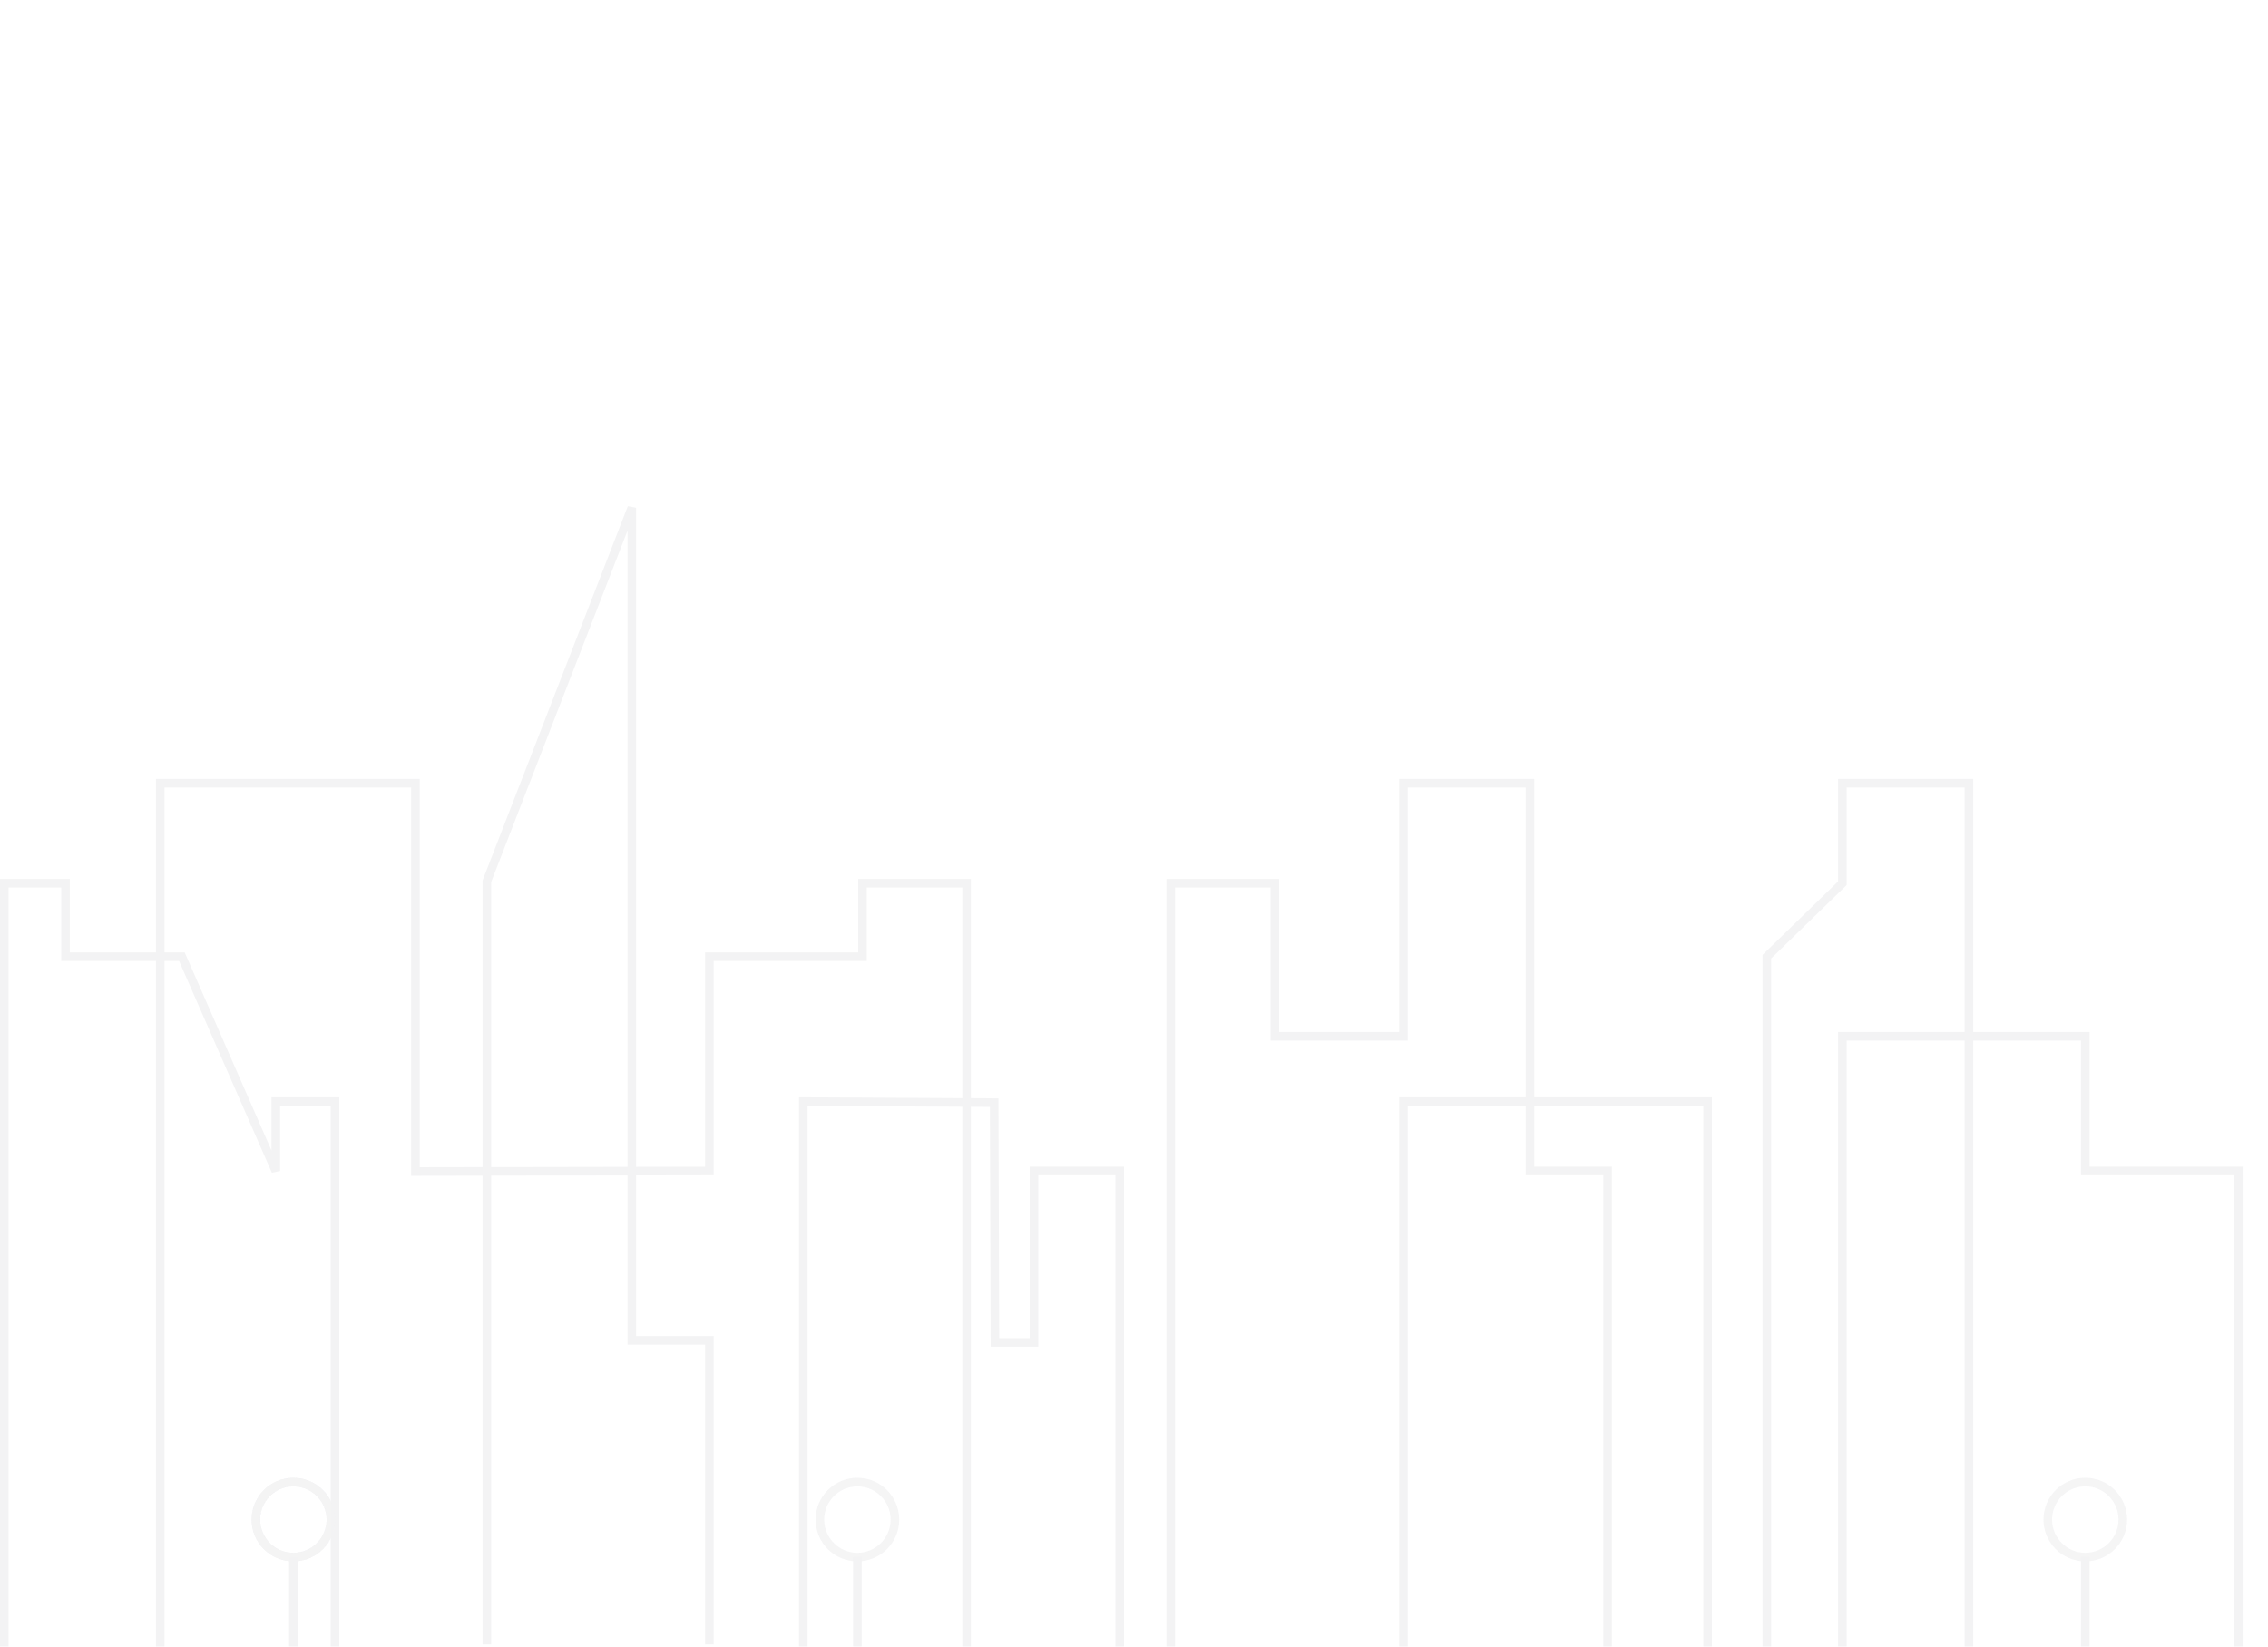
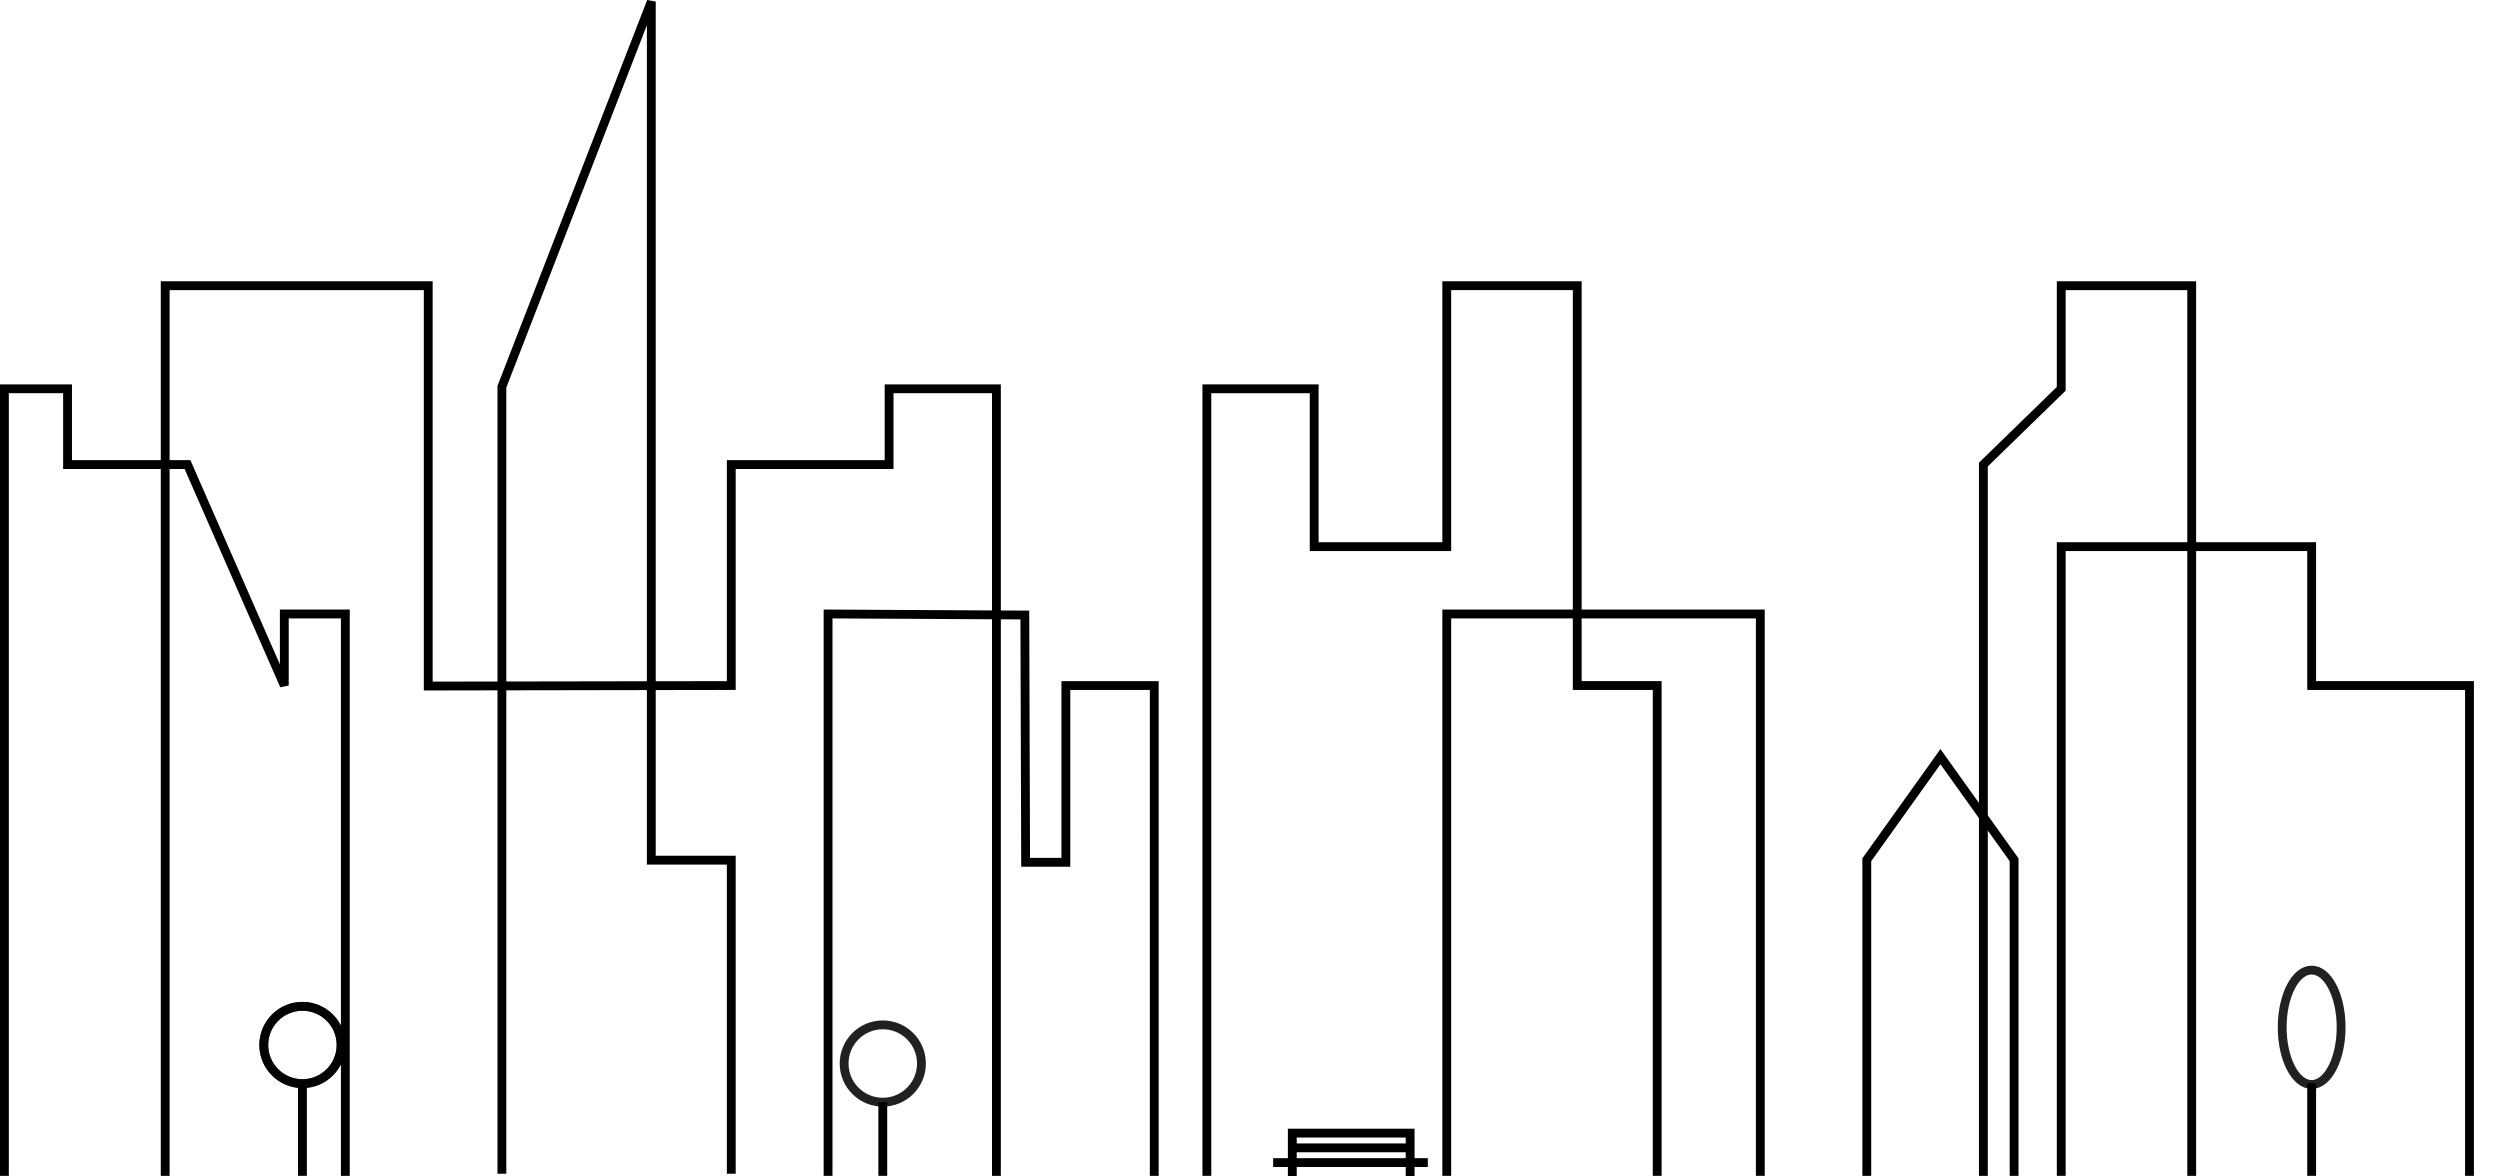
- <svg xmlns="http://www.w3.org/2000/svg" width="447.928mm" height="325.278mm" viewBox="0 0 1587.145 1152.559" id="svg2" version="1.1">
+ <svg xmlns="http://www.w3.org/2000/svg" width="478.972mm" height="225.278mm" viewBox="0 0 1697.145 798.228" id="svg2" version="1.1">
  <defs id="defs4" />
-   <g id="layer1" transform="translate(849.2857,100.1964)">
-     <path style="fill:none;fill-rule:evenodd;stroke:#f3f3f4;stroke-width:6;stroke-linecap:butt;stroke-linejoin:miter;stroke-miterlimit:4;stroke-dasharray:none;stroke-opacity:1" d="m -737.143,1052.362 0,-604.286 178.571,0 0,271.786 205.714,-0.357 0,-150 107.143,0 0,-51.429 72.857,0 0,534.286 m 142.857,0 0,-534.286 72.857,0 0,107.143 90,0 0,-177.143 88.571,0 0,271.429 54.286,0 0,332.857 m 164.286,0 0,-427.143 170,0 0,94.286 107.143,0 0,332.857" id="path4178" />
-     <path style="fill:none;fill-rule:evenodd;stroke:#f3f3f4;stroke-width:6;stroke-linecap:butt;stroke-linejoin:miter;stroke-miterlimit:4;stroke-dasharray:none;stroke-opacity:1" d="m -287.143,1052.362 0,-381.429 133.571,0.714 0.536,167.857 27.321,0 0,-120 60,0 0,332.857" id="path4186" />
-     <path style="fill:none;fill-rule:evenodd;stroke:#f3f3f4;stroke-width:6;stroke-linecap:butt;stroke-linejoin:miter;stroke-miterlimit:4;stroke-dasharray:none;stroke-opacity:1" d="m 132.857,1052.362 0,-381.429 212.857,0 0,381.429" id="path4198" />
-     <path style="fill:none;fill-rule:evenodd;stroke:#f3f3f4;stroke-width:6;stroke-linecap:butt;stroke-linejoin:miter;stroke-miterlimit:4;stroke-dasharray:none;stroke-opacity:1" d="m -846.286,1052.362 0,-534.286 42.857,0 0,51.429 81.429,0 65.714,150 0,-48.571 41.429,0 0,381.429" id="path4208" />
-     <path style="fill:none;fill-rule:evenodd;stroke:#f3f3f4;stroke-width:6;stroke-linecap:butt;stroke-linejoin:miter;stroke-miterlimit:4;stroke-dasharray:none;stroke-opacity:1" d="m -508.571,1050.934 0,-534.286 101.429,-261.429 0,582.857 54.286,0 0,212.857" id="path4216" />
-     <path style="fill:none;fill-rule:evenodd;stroke:#f3f3f4;stroke-width:6;stroke-linecap:butt;stroke-linejoin:miter;stroke-miterlimit:4;stroke-dasharray:none;stroke-opacity:1" d="m 387.143,1052.362 0,-482.857 L 440,518.076 l 0,-70 88.571,0 0,604.286" id="path4222" />
-     <circle transform="scale(1,-1)" r="26.25" cy="-963.527" cx="-643.972" id="circle4246" style="opacity:0.87;fill:none;fill-opacity:1;stroke:#f3f3f4;stroke-width:6;stroke-miterlimit:4;stroke-dasharray:none;stroke-opacity:1" />
-     <circle style="opacity:0.87;fill:none;fill-opacity:1;stroke:#f3f3f4;stroke-width:6;stroke-miterlimit:4;stroke-dasharray:none;stroke-opacity:1" id="circle4283" cx="-643.972" cy="-963.527" r="26.25" transform="scale(1,-1)" />
-     <circle transform="matrix(1,0,0,-1,5.2713581e-6,-5.6003273e-8)" r="26.25" cy="-963.527" cx="610" id="circle4285" style="opacity:0.87;fill:none;fill-opacity:1;stroke:#f3f3f4;stroke-width:6;stroke-miterlimit:4;stroke-dasharray:none;stroke-opacity:1" />
-     <circle style="opacity:0.87;fill:none;fill-opacity:1;stroke:#f3f3f4;stroke-width:6;stroke-miterlimit:4;stroke-dasharray:none;stroke-opacity:1" id="circle4287" cx="-249.286" cy="-963.527" r="26.25" transform="scale(1,-1)" />
-     <path style="fill:none;fill-rule:evenodd;stroke:#f3f3f4;stroke-width:6;stroke-linecap:butt;stroke-linejoin:miter;stroke-miterlimit:4;stroke-dasharray:none;stroke-opacity:1" d="m -643.972,989.985 0,62.377" id="path4293" />
-     <path style="fill:none;fill-rule:evenodd;stroke:#f3f3f4;stroke-width:6;stroke-linecap:butt;stroke-linejoin:miter;stroke-miterlimit:4;stroke-dasharray:none;stroke-opacity:1" d="m -249.286,989.48 0,62.882" id="path4295" />
-     <path style="fill:none;fill-rule:evenodd;stroke:#f3f3f4;stroke-width:6;stroke-linecap:butt;stroke-linejoin:miter;stroke-miterlimit:4;stroke-dasharray:none;stroke-opacity:1" d="m 610,989.48 0,62.882" id="path4297" />
+   <g id="layer1" transform="translate(849.2857,-254.1343)">
+     <path style="fill:none;fill-rule:evenodd;stroke:#000000;stroke-width:6;stroke-linecap:butt;stroke-linejoin:miter;stroke-miterlimit:4;stroke-dasharray:none;stroke-opacity:1" d="m -737.143,1052.362 0,-604.286 178.571,0 0,271.786 205.714,-0.357 0,-150 107.143,0 0,-51.429 72.857,0 0,534.286" id="path4169" />
+     <path style="fill:none;fill-rule:evenodd;stroke:#000000;stroke-width:6;stroke-linecap:butt;stroke-linejoin:miter;stroke-miterlimit:4;stroke-dasharray:none;stroke-opacity:1" d="m -30,1052.362 0,-534.286 72.857,0 0,107.143 90,0 0,-177.143 88.571,0 0,271.429 54.286,0 0,332.857" id="path4167" />
+     <path style="fill:none;fill-rule:evenodd;stroke:#000000;stroke-width:6;stroke-linecap:butt;stroke-linejoin:miter;stroke-miterlimit:4;stroke-dasharray:none;stroke-opacity:1" d="m 550,1052.362 0,-427.143 170,0 0,94.286 107.143,0 0,332.857" id="path4178" />
+     <path style="fill:none;fill-rule:evenodd;stroke:#000000;stroke-width:6;stroke-linecap:butt;stroke-linejoin:miter;stroke-miterlimit:4;stroke-dasharray:none;stroke-opacity:1" d="m -287.143,1052.362 0,-381.429 133.571,0.714 0.536,167.857 27.321,0 0,-120 60,0 0,332.857" id="path4186" />
+     <path style="fill:none;fill-rule:evenodd;stroke:#000000;stroke-width:6;stroke-linecap:butt;stroke-linejoin:miter;stroke-miterlimit:4;stroke-dasharray:none;stroke-opacity:1" d="m 132.857,1052.362 0,-381.429 212.857,0 0,381.429" id="path4198" />
+     <path style="fill:none;fill-rule:evenodd;stroke:#000000;stroke-width:6;stroke-linecap:butt;stroke-linejoin:miter;stroke-miterlimit:4;stroke-dasharray:none;stroke-opacity:1" d="m -846.286,1052.362 0,-534.286 42.857,0 0,51.429 81.429,0 65.714,150 0,-48.571 41.429,0 0,381.429" id="path4208" />
+     <path style="fill:none;fill-rule:evenodd;stroke:#000000;stroke-width:6;stroke-linecap:butt;stroke-linejoin:miter;stroke-miterlimit:4;stroke-dasharray:none;stroke-opacity:1" d="m -508.571,1050.934 0,-534.286 101.429,-261.429 0,582.857 54.286,0 0,212.857" id="path4216" />
+     <path style="fill:none;fill-rule:evenodd;stroke:#000000;stroke-width:6;stroke-linecap:butt;stroke-linejoin:miter;stroke-miterlimit:4;stroke-dasharray:none;stroke-opacity:1" d="m 497.143,1052.362 0,-482.857 L 550,518.076 l 0,-70 88.571,0 0,604.286" id="path4222" />
+     <circle transform="scale(1,-1)" r="26.25" cy="-963.527" cx="-643.972" id="circle4246" style="opacity:0.87;fill:none;fill-opacity:1;stroke:#000000;stroke-width:6;stroke-miterlimit:4;stroke-dasharray:none;stroke-opacity:1" />
+     <circle style="opacity:0.87;fill:none;fill-opacity:1;stroke:#000000;stroke-width:6;stroke-miterlimit:4;stroke-dasharray:none;stroke-opacity:1" id="circle4283" cx="-643.972" cy="-963.527" r="26.25" transform="scale(1,-1)" />
+     <ellipse transform="scale(1,-1)" id="circle4285" style="opacity:0.87;fill:none;fill-opacity:1;stroke:#000000;stroke-width:6;stroke-miterlimit:4;stroke-dasharray:none;stroke-opacity:1" cy="-951.527" cx="720" rx="20" ry="38.835" />
+     <circle style="opacity:0.87;fill:none;fill-opacity:1;stroke:#000000;stroke-width:6;stroke-miterlimit:4;stroke-dasharray:none;stroke-opacity:1" id="circle4287" cx="-250" cy="-976.112" r="26.25" transform="scale(1,-1)" />
+     <path style="fill:none;fill-rule:evenodd;stroke:#000000;stroke-width:6;stroke-linecap:butt;stroke-linejoin:miter;stroke-miterlimit:4;stroke-dasharray:none;stroke-opacity:1" d="m -643.972,989.985 0,62.377" id="path4293" />
+     <path style="fill:none;fill-rule:evenodd;stroke:#000000;stroke-width:6;stroke-linecap:butt;stroke-linejoin:miter;stroke-miterlimit:4;stroke-dasharray:none;stroke-opacity:1" d="m -250,1002.362 0,50" id="path4295" />
+     <path style="fill:none;fill-rule:evenodd;stroke:#000000;stroke-width:6;stroke-linecap:butt;stroke-linejoin:miter;stroke-miterlimit:4;stroke-dasharray:none;stroke-opacity:1" d="m 720,989.48 0,62.882" id="path4297" />
+     <path style="fill:none;fill-rule:evenodd;stroke:#000000;stroke-width:6;stroke-linecap:butt;stroke-linejoin:miter;stroke-miterlimit:4;stroke-dasharray:none;stroke-opacity:1" d="m 418,1052.362 0,-214.57 50,-70 50,70 0,214.57" id="path4171" />
+     <path style="fill:none;fill-rule:evenodd;stroke:#000000;stroke-width:6;stroke-linecap:butt;stroke-linejoin:miter;stroke-miterlimit:4;stroke-dasharray:none;stroke-opacity:1" d="m 120,1043.362 -105,0" id="path4197" />
+     <path style="fill:none;fill-rule:evenodd;stroke:#000000;stroke-width:6;stroke-linecap:butt;stroke-linejoin:miter;stroke-miterlimit:4;stroke-dasharray:none;stroke-opacity:1" d="m 28,1053.362 0,-30 80,0 0,30" id="path4199" />
+     <path style="fill:none;fill-rule:evenodd;stroke:#000000;stroke-width:6;stroke-linecap:butt;stroke-linejoin:miter;stroke-miterlimit:4;stroke-dasharray:none;stroke-opacity:1" d="m 26,1033.362 82,10e-5" id="path4201" />
  </g>
</svg>
